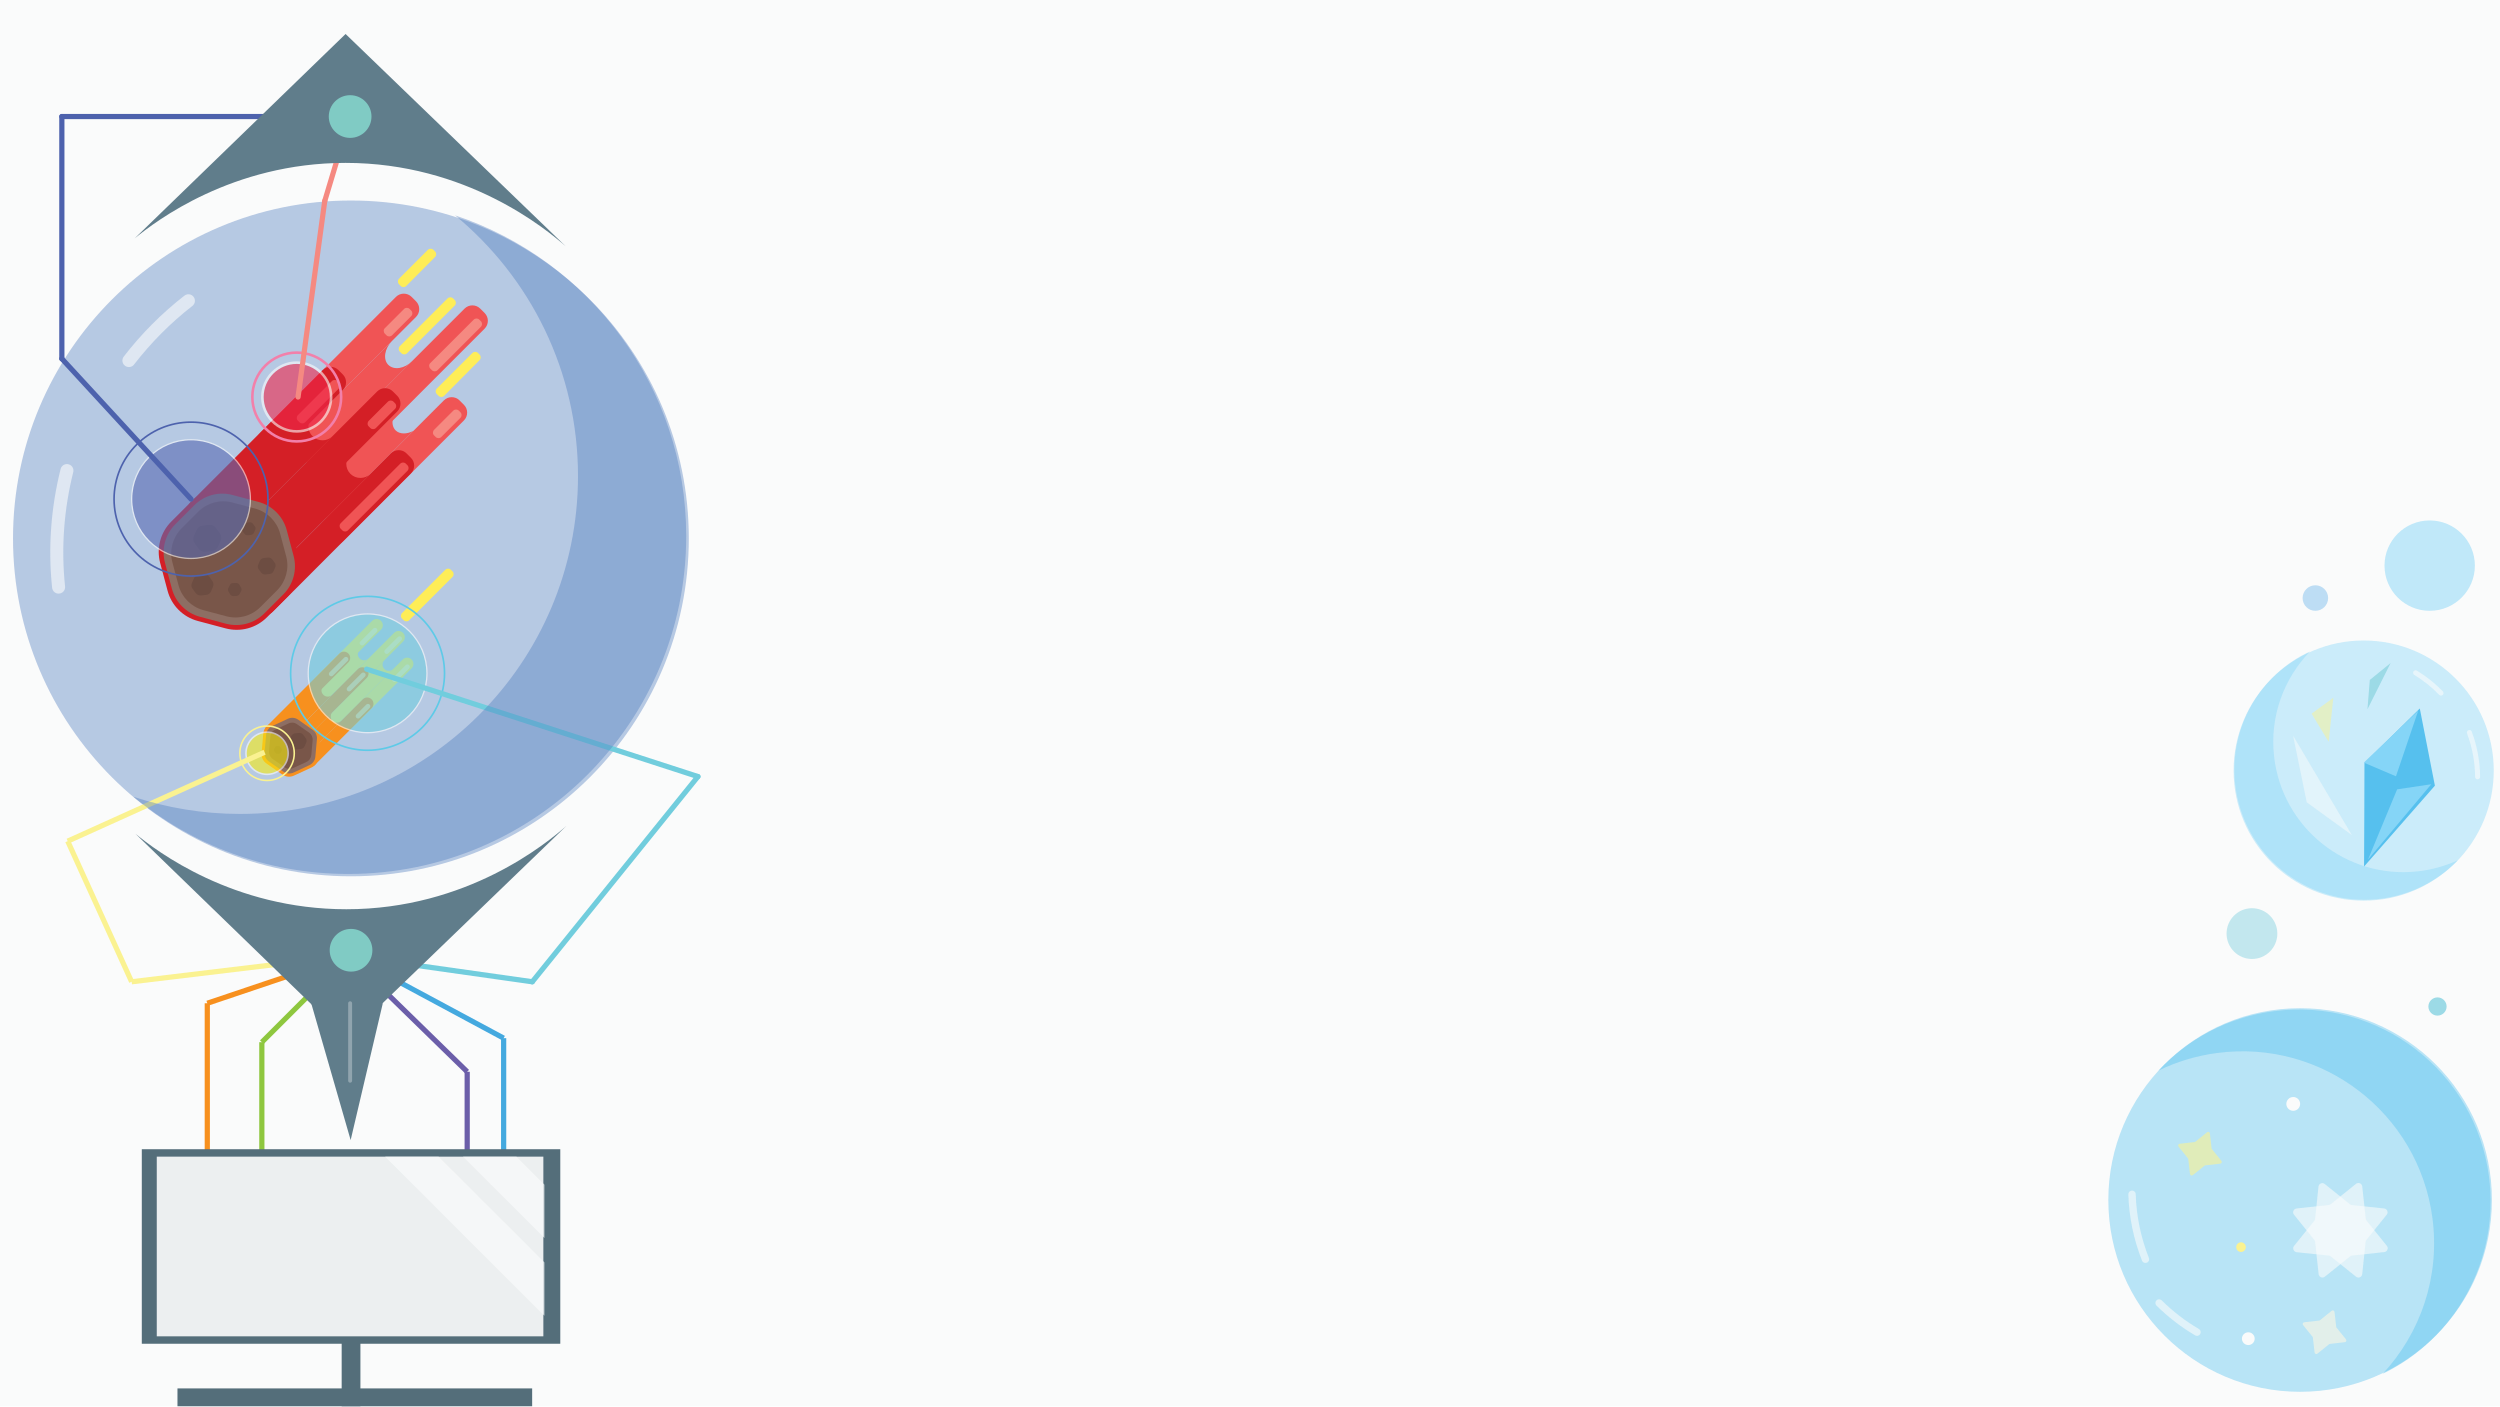
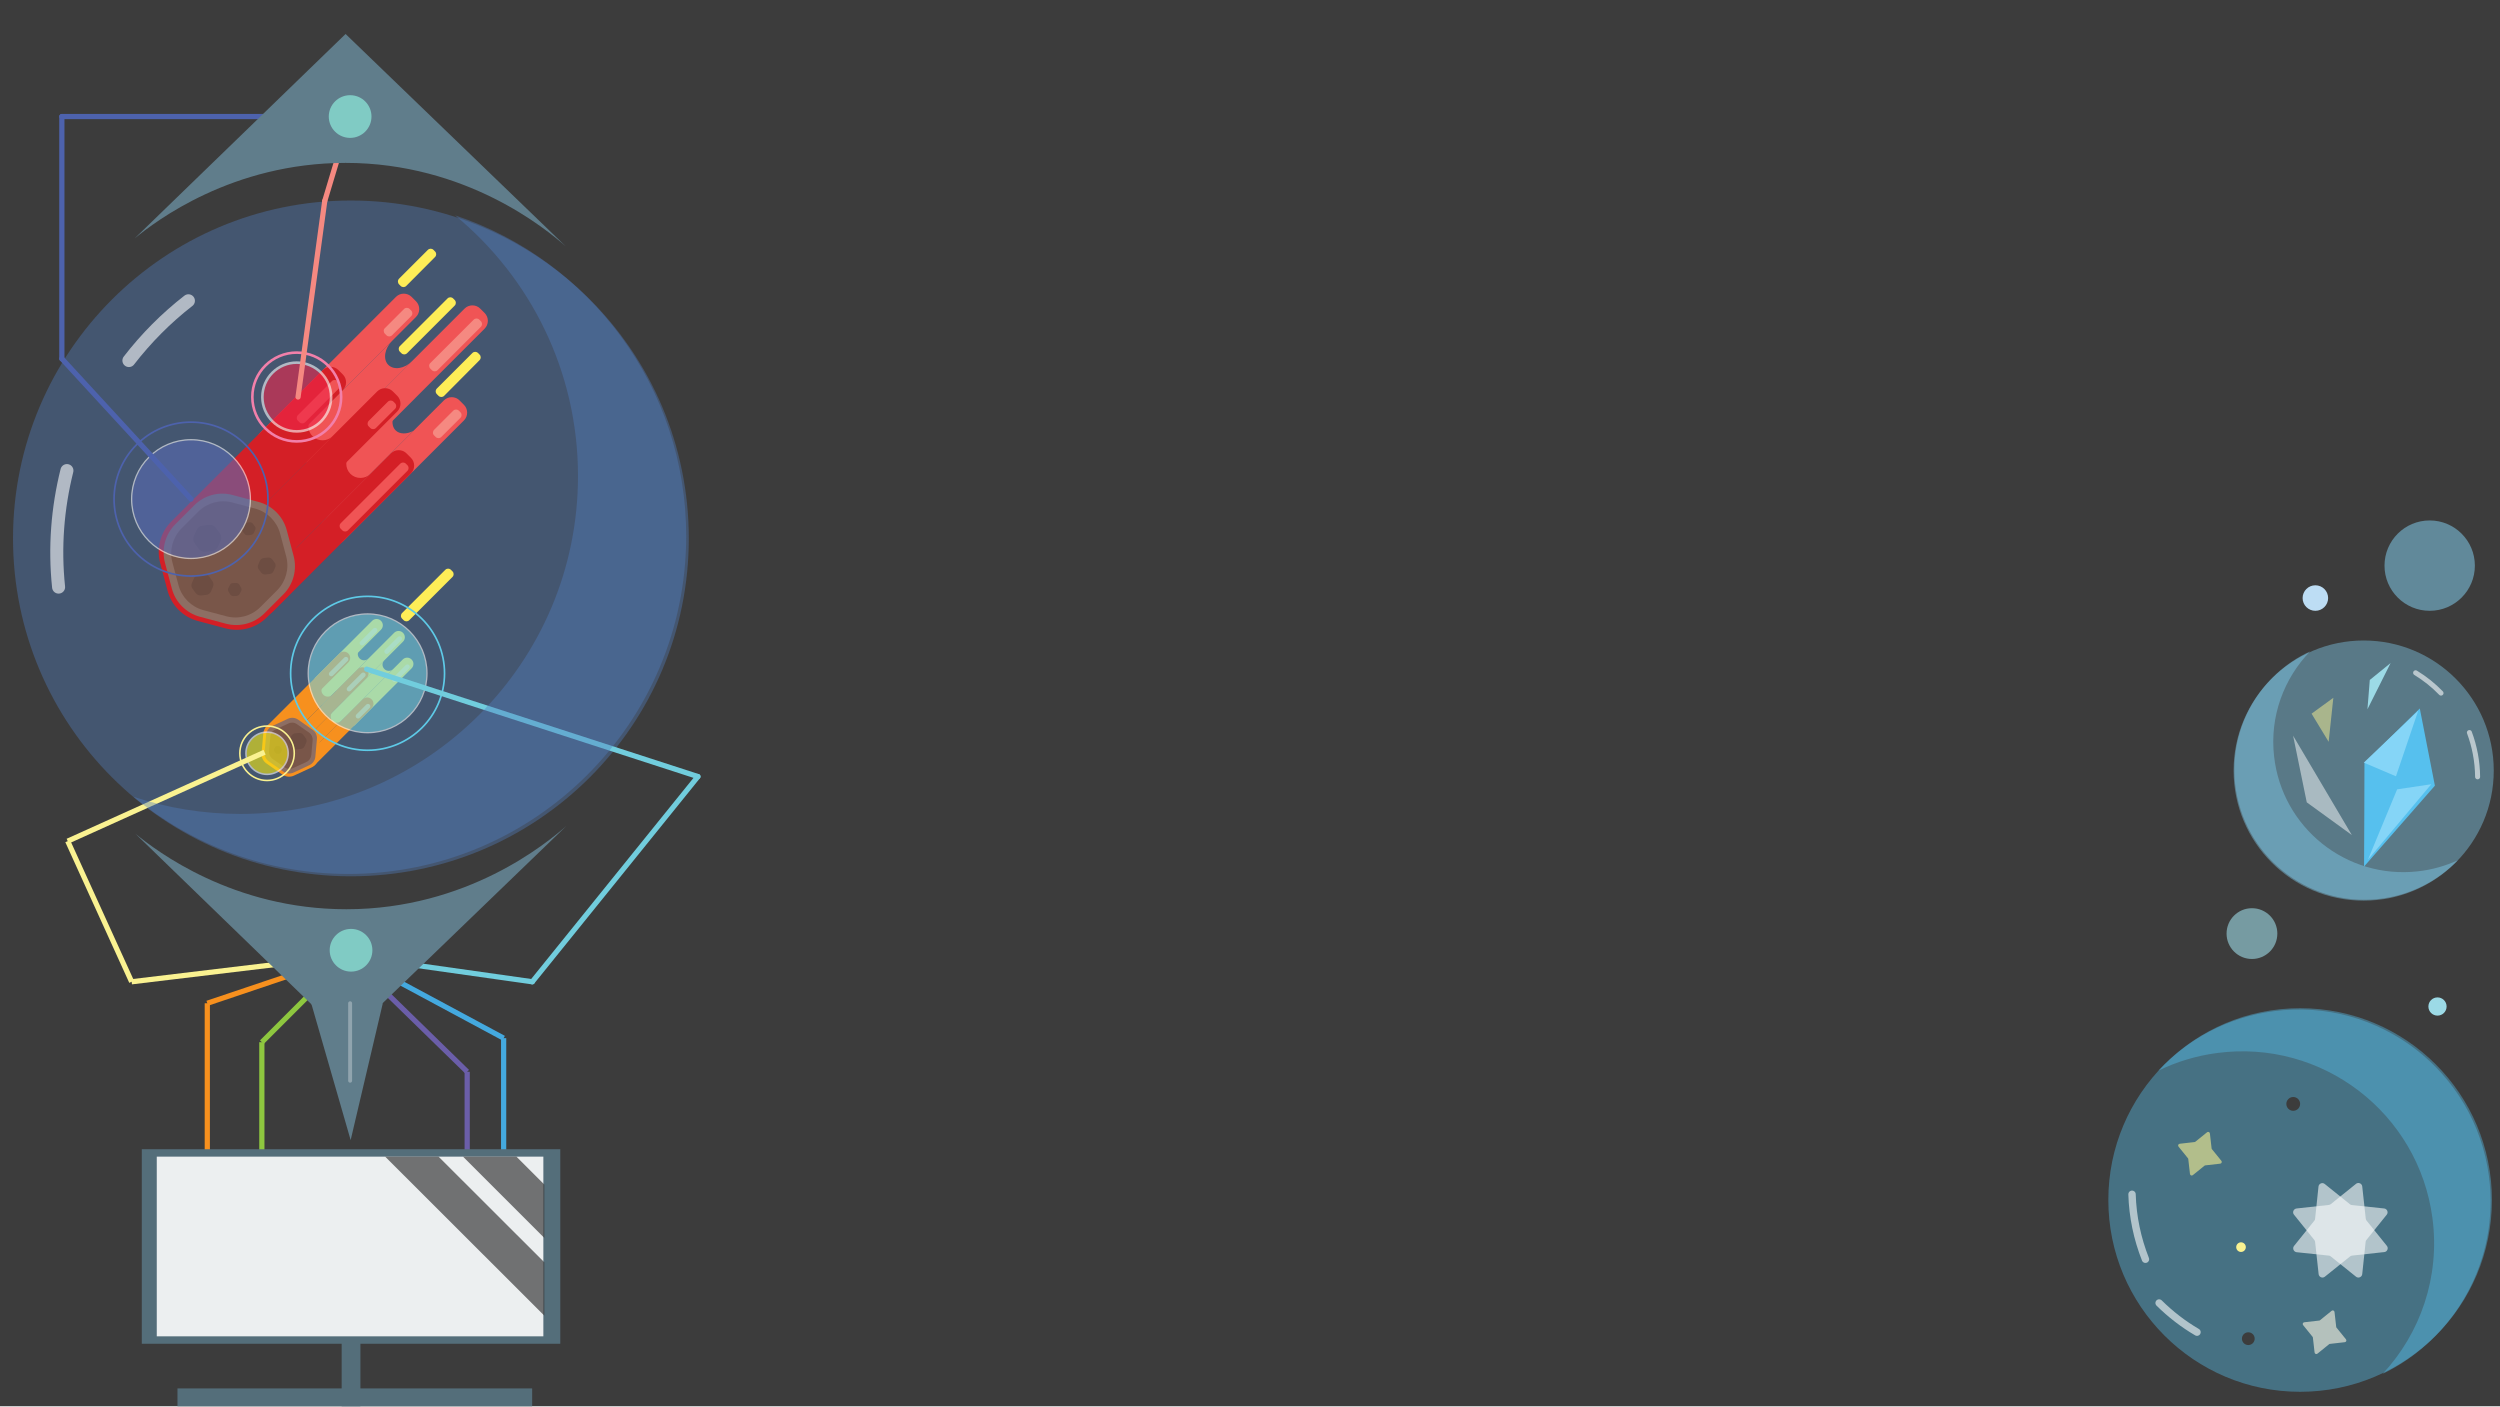
<svg xmlns="http://www.w3.org/2000/svg" xml:space="preserve" style="enable-background:new 0 0 1920 1080;" viewBox="0 0 1920 1080" y="0px" x="0px" id="Layer_1" version="1.1">
  <defs id="defs144" />
  <style id="style2" type="text/css">
- 	.st0{fill:#FAFBFB;}
+ 	.st0{fill:#3c3c3c;}
	.st1{opacity:0.4;fill:#56C0EE;}
- 	
+ 
		.st2{opacity:0.6;fill:#B4E0DA;stroke:#FAFBFB;stroke-width:5.675;stroke-linecap:round;stroke-linejoin:round;stroke-miterlimit:10;}
	.st3{opacity:0.6;fill:#FAFBFB;}
	.st4{opacity:0.6;fill:#FAF291;}
	.st5{opacity:0.6;fill:#FEF7E2;}
	.st6{fill:#FAF291;}
	.st7{fill:none;stroke:#44A9DF;stroke-width:4;stroke-miterlimit:10;}
	.st8{fill:none;stroke:#F7901E;stroke-width:4;stroke-miterlimit:10;}
	.st9{fill:none;stroke:#8EC73F;stroke-width:4;stroke-miterlimit:10;}
	.st10{fill:none;stroke:#6B5EA9;stroke-width:4;stroke-miterlimit:10;}
	.st11{fill:#546E7A;}
	.st12{fill:none;stroke:#FAF291;stroke-width:4;stroke-miterlimit:10;}
	.st13{fill:none;stroke:#71CDDD;stroke-width:4.011;stroke-linecap:round;stroke-linejoin:round;stroke-miterlimit:10;}
	.st14{fill:none;stroke:#F58981;stroke-width:4.011;stroke-linecap:round;stroke-linejoin:round;stroke-miterlimit:10;}
	.st15{fill:none;stroke:#4D62AD;stroke-width:4;stroke-linecap:round;stroke-linejoin:round;stroke-miterlimit:10;}
	.st16{opacity:0.4;fill:#517CBE;}
	.st17{fill:#F05455;}
	.st18{fill:#D41F26;}
	.st19{fill:#FEED57;}
	.st20{fill:#F58981;}
	.st21{fill:#8D6E63;}
	.st22{fill:#795649;}
	.st23{fill:#6D4D42;}
	.st24{fill:#F7901E;}
	.st25{fill:#FFD181;}
	.st26{fill:#FEF5A0;}
	.st27{opacity:0.6;fill:#596AB2;stroke:#FAFBFB;stroke-miterlimit:10;}
	.st28{fill:none;stroke:#4D62AD;stroke-width:1.294;stroke-miterlimit:10;}
	.st29{opacity:0.6;fill:#EE2749;stroke:#FAFBFB;stroke-width:2;stroke-miterlimit:10;}
	.st30{fill:none;stroke:#F280AA;stroke-width:2;stroke-miterlimit:10;}
	.st31{opacity:0.6;fill:#71CDDD;stroke:#FAFBFB;stroke-miterlimit:10;}
	.st32{fill:none;stroke:#5ECAE7;stroke-width:1.294;stroke-miterlimit:10;}
	.st33{fill:#607D8B;}
	.st34{fill:#80CBC4;}
	.st35{opacity:0.6;fill:#F6EC13;stroke:#FAFBFB;stroke-width:1.227;stroke-miterlimit:10;}
	.st36{fill:none;stroke:#FAF291;stroke-width:1.227;stroke-miterlimit:10;}
	.st37{opacity:0.6;fill:none;stroke:#FAFBFB;stroke-width:10;stroke-linecap:round;stroke-linejoin:round;stroke-miterlimit:10;}
	.st38{fill:none;stroke:#90A4AE;stroke-width:3.01;stroke-linecap:round;stroke-linejoin:round;stroke-miterlimit:10;}
	.st39{fill:#ECEFF0;}
	.st40{opacity:0.7;}
	.st41{fill:none;}
	.st42{opacity:0.4;fill:#85D5F7;}
	.st43{fill:#56C0EE;}
	.st44{fill:#85D5F7;}
	.st45{fill:#9CDAE6;}
- 	
+ 
		.st46{opacity:0.6;fill:#85D5F7;stroke:#FAFBFB;stroke-width:3.85;stroke-linecap:round;stroke-linejoin:round;stroke-miterlimit:10;}
	.st47{opacity:0.5;fill:#FAF291;}
	.st48{opacity:0.5;fill:#FAFBFB;}
	.st49{opacity:0.6;fill:#9CDAE6;}
	.st50{opacity:0.5;fill:#85D5F7;}
	.st51{fill:#BDDDF4;}
</style>
  <rect height="1080" width="1920" class="st0" id="XMLID_137_" />
  <g id="XMLID_120_">
    <g id="XMLID_106_">
      <circle r="147.3" cy="921.6" cx="1766.5" class="st1" id="XMLID_108_" />
      <path d="M1829.9,1055.1c28.9-31.1,44.2-74.3,38.2-119.7c-10.7-80.6-84.7-137.4-165.3-126.7    c-16.1,2.1-31.3,6.8-45.1,13.5c22.5-24.2,53.2-41,88.5-45.6c80.6-10.7,154.6,46.1,165.3,126.7    C1920,967.9,1885.4,1028.2,1829.9,1055.1z" class="st1" id="XMLID_107_" />
    </g>
    <path d="M1658.2,1000.7c8.7,8.6,18.5,16.2,29.1,22.4" class="st2" id="XMLID_105_" />
    <path d="M1637.4,917.2c0.5,17.4,4.1,34.2,10.3,49.9" class="st2" id="XMLID_104_" />
    <path d="M1761.8,956.9l15.6-19.4c0.4-0.4,0.6-1,0.6-1.5l2.6-24.7c0.2-2.3,3-3.5,4.8-2l19.4,15.6   c0.4,0.4,1,0.6,1.5,0.6l24.7,2.6c2.3,0.2,3.5,3,2,4.8l-15.6,19.4c-0.4,0.4-0.6,1-0.6,1.5l-2.6,24.7c-0.2,2.3-3,3.5-4.8,2   l-19.4-15.6c-0.4-0.4-1-0.6-1.5-0.6l-24.7-2.6C1761.5,961.4,1760.4,958.7,1761.8,956.9z" class="st3" id="XMLID_121_" />
    <path d="M1763.8,928.1l24.7-2.7c0.6-0.1,1.1-0.3,1.5-0.6l19.4-15.6c1.8-1.5,4.6-0.3,4.8,2l2.7,24.7   c0.1,0.6,0.3,1.1,0.6,1.5l15.6,19.4c1.5,1.8,0.3,4.6-2,4.8l-24.7,2.7c-0.6,0.1-1.1,0.3-1.5,0.6l-19.4,15.6c-1.8,1.5-4.6,0.3-4.8-2   l-2.7-24.7c-0.1-0.6-0.3-1.1-0.6-1.5l-15.6-19.4C1760.3,931.1,1761.4,928.4,1763.8,928.1z" class="st3" id="XMLID_129_" />
    <path d="M1674,878.4l11.4-1.3c0.3,0,0.5-0.1,0.7-0.3l8.9-7.2c0.8-0.7,2.1-0.2,2.2,0.9l1.3,11.4   c0,0.3,0.1,0.5,0.3,0.7l7.2,8.9c0.7,0.8,0.2,2.1-0.9,2.2l-11.4,1.3c-0.3,0-0.5,0.1-0.7,0.3l-8.9,7.2c-0.8,0.7-2.1,0.2-2.2-0.9   l-1.3-11.4c0-0.3-0.1-0.5-0.3-0.7l-7.2-8.9C1672.4,879.8,1672.9,878.6,1674,878.4z" class="st4" id="XMLID_122_" />
    <path d="M1769.7,1015.5l11.4-1.3c0.3,0,0.5-0.1,0.7-0.3l8.9-7.2c0.8-0.7,2.1-0.2,2.2,0.9l1.3,11.4   c0,0.3,0.1,0.5,0.3,0.7l7.2,8.9c0.7,0.8,0.2,2.1-0.9,2.2l-11.4,1.3c-0.3,0-0.5,0.1-0.7,0.3l-8.9,7.2c-0.8,0.7-2.1,0.2-2.2-0.9   l-1.3-11.4c0-0.3-0.1-0.5-0.3-0.7l-7.2-8.9C1768.1,1016.9,1768.6,1015.6,1769.7,1015.5z" class="st5" id="XMLID_130_" />
    <circle r="3.7" cy="957.8" cx="1721.1" class="st6" id="XMLID_123_" />
    <circle r="5.3" cy="847.8" cx="1761.2" class="st0" id="XMLID_124_" />
    <circle r="4.9" cy="1028.1" cx="1726.7" class="st0" id="XMLID_125_" />
  </g>
  <line y2="797.3" x2="386.8" y1="734.3" x1="269.6" class="st7" id="XMLID_97_" />
  <line y2="928.9" x2="386.8" y1="797.3" x1="386.8" class="st7" id="XMLID_98_" />
  <line y2="770.5" x2="159.2" y1="734" x1="267.5" class="st8" id="XMLID_95_" />
  <line y2="969.5" x2="159.2" y1="770.5" x1="159.2" class="st8" id="XMLID_96_" />
  <line y2="909.8" x2="201.1" y1="800.4" x1="201.1" class="st9" id="XMLID_94_" />
  <line y2="928.9" x2="358.8" y1="823.1" x1="358.8" class="st10" id="XMLID_84_" />
  <line y2="800.4" x2="201.1" y1="734" x1="267.5" class="st9" id="XMLID_85_" />
  <line y2="823.1" x2="358.8" y1="734" x1="267.5" class="st10" id="XMLID_18_" />
  <rect height="60" width="14.4" class="st11" y="1020" x="262.4" id="XMLID_82_" />
  <line y2="734" x2="267.5" y1="754" x1="101.1" class="st12" id="XMLID_23_" />
  <line y2="734" x2="267.5" y1="754" x1="408.8" class="st13" id="XMLID_14_" />
  <line y2="89.5" x2="268.9" y1="154.4" x1="249.4" class="st14" id="XMLID_10_" />
  <line y2="89.5" x2="47.5" y1="89.5" x1="204.9" class="st15" id="XMLID_8_" />
  <circle r="259.5" cy="413.5" cx="269.5" class="st16" id="XMLID_3_" />
  <g id="XMLID_1_">
    <g id="XMLID_136_">
      <g id="XMLID_133_">
        <path d="M243.6,350.3l73-73c-5.9,5.9-14.1,7.2-18.4,2.9c-4.2-4.2-2.9-12.5,2.9-18.4l-73,73     c-5.9,5.9-7.2,14.1-2.9,18.4C229.4,357.5,237.7,356.1,243.6,350.3z" class="st17" id="XMLID_55_" />
        <path d="M230.7,363.1L356.8,237c3.3-3.3,8.7-3.3,12,0l3.4,3.4c3.3,3.3,3.3,8.7,0,12L246.1,378.6     c-3.3,3.3-8.7,3.3-12,0l-3.4-3.4C227.4,371.8,227.4,366.4,230.7,363.1z" class="st17" id="XMLID_54_" />
        <path d="M253.2,395.2l64.3-64.3c-5.1,2.7-10.6,2.7-13.7-0.4l0,0c-4.2-4.2-2.7-12.8,3.5-18.9l8.6-8.6     c-1.8,1-3.6,2.3-5.3,3.9l-72.8,72.8c-6.2,6.2-7.8,14.7-3.5,18.9l0,0C238.5,402.9,247.1,401.4,253.2,395.2z" class="st17" id="XMLID_53_" />
        <path d="M199.9,332.3L304.1,228c3.3-3.3,8.7-3.3,12,0l3.4,3.4c3.3,3.3,3.3,8.7,0,12L215.3,347.7     c-3.3,3.3-8.7,3.3-12,0l-3.4-3.4C196.6,341,196.6,335.6,199.9,332.3z" class="st17" id="XMLID_49_" />
        <path d="M248,400.4l92.9-92.9c3.3-3.3,8.7-3.3,12,0l3.4,3.4c3.3,3.3,3.3,8.7,0,12l-92.9,92.9     c-3.3,3.3-8.7,3.3-12,0l-3.4-3.4C244.7,409.1,244.7,403.7,248,400.4z" class="st17" id="XMLID_48_" />
      </g>
      <g id="XMLID_50_">
        <path d="M207.2,441.2l77.3-77.3c-4.2,4.2-11.2,4.2-15.4,0l0,0c-4.2-4.2-4.2-11.2,0-15.4l-77.3,77.3     c-4.2,4.2-4.2,11.2,0,15.4l0,0C196,445.5,203,445.5,207.2,441.2z" class="st18" id="XMLID_52_" />
        <path d="M192.8,397.6l62.6-62.6c-4.2,4.2-11.2,4.2-15.4,0c-4.2-4.2-4.2-11.2,0-15.4l-62.6,62.6     c-4.2,4.2-4.2,11.2,0,15.4C181.6,401.8,188.5,401.8,192.8,397.6z" class="st18" id="XMLID_51_" />
        <path d="M204.4,385.9l85.3-85.3c3.3-3.3,8.7-3.3,12,0l3.4,3.4c3.3,3.3,3.3,8.7,0,12l-85.3,85.3     c-3.3,3.3-8.7,3.3-12,0l-3.4-3.4C201.1,394.6,201.1,389.2,204.4,385.9z" class="st18" id="XMLID_47_" />
        <path d="M146.5,385.6l101.4-101.4c3.3-3.3,8.7-3.3,12,0l3.4,3.4c3.3,3.3,3.3,8.7,0,12L161.9,401.1     c-3.3,3.3-8.7,3.3-12,0l-3.4-3.4C143.2,394.3,143.2,388.9,146.5,385.6z" class="st18" id="XMLID_46_" />
        <path d="M194,454.4l106.2-106.2c3.3-3.3,8.7-3.3,12,0l3.4,3.4c3.3,3.3,3.3,8.7,0,12L209.5,469.8     c-3.3,3.3-8.7,3.3-12,0l-3.4-3.4C190.7,463.1,190.7,457.7,194,454.4z" class="st18" id="XMLID_45_" />
        <path d="M178.9,376.4l21.4,5.7c11.3,3,20.2,11.9,23.2,23.2l5.7,21.4c3,11.3-0.2,23.4-8.5,31.7     l-15.7,15.7c-8.3,8.3-20.4,11.5-31.7,8.5l-21.4-5.7c-11.3-3-20.2-11.9-23.2-23.2l-5.7-21.4c-3-11.3,0.2-23.4,8.5-31.7l15.7-15.7     C155.5,376.6,167.6,373.4,178.9,376.4z" class="st18" id="XMLID_44_" />
      </g>
      <path d="M307.1,265.8l36.6-36.6c1.2-1.2,3.1-1.2,4.3,0l1.2,1.2c1.2,1.2,1.2,3.1,0,4.3l-36.6,36.6    c-1.2,1.2-3.1,1.2-4.3,0l-1.2-1.2C305.9,268.9,305.9,267,307.1,265.8z" class="st19" id="XMLID_41_" />
      <path d="M261.7,401.8l45.7-45.7c1.2-1.2,3.1-1.2,4.3,0l1.2,1.2c1.2,1.2,1.2,3.1,0,4.3l-45.7,45.7    c-1.2,1.2-3.1,1.2-4.3,0l-1.2-1.2C260.5,404.9,260.5,403,261.7,401.8z" class="st17" id="XMLID_40_" />
      <path d="M283.2,323.2l14.7-14.7c1.2-1.2,3.1-1.2,4.3,0l1.2,1.2c1.2,1.2,1.2,3.1,0,4.3l-14.7,14.7    c-1.2,1.2-3.1,1.2-4.3,0l-1.2-1.2C282,326.4,282,324.4,283.2,323.2z" class="st17" id="XMLID_38_" />
      <path d="M228.8,318.8l26.1-26.1c1.2-1.2,3.1-1.2,4.3,0l1.2,1.2c1.2,1.2,1.2,3.1,0,4.3l-26.1,26.1    c-1.2,1.2-3.1,1.2-4.3,0l-1.2-1.2C227.6,321.9,227.6,320,228.8,318.8z" class="st17" id="XMLID_36_" />
      <path d="M333.4,330.1l14.7-14.7c1.2-1.2,3.1-1.2,4.3,0l1.2,1.2c1.2,1.2,1.2,3.1,0,4.3l-14.7,14.7    c-1.2,1.2-3.1,1.2-4.3,0l-1.2-1.2C332.2,333.3,332.2,331.3,333.4,330.1z" class="st20" id="XMLID_34_" />
      <path d="M330.5,278.8l33.3-33.3c1.2-1.2,3.1-1.2,4.3,0l1.2,1.2c1.2,1.2,1.2,3.1,0,4.3l-33.3,33.3    c-1.2,1.2-3.1,1.2-4.3,0l-1.2-1.2C329.3,281.9,329.3,279.9,330.5,278.8z" class="st20" id="XMLID_33_" />
      <path d="M295.6,252l14.7-14.7c1.2-1.2,3.1-1.2,4.3,0l1.2,1.2c1.2,1.2,1.2,3.1,0,4.3l-14.7,14.7    c-1.2,1.2-3.1,1.2-4.3,0l-1.2-1.2C294.4,255.1,294.4,253.1,295.6,252z" class="st20" id="XMLID_32_" />
      <path d="M335.5,298.4l27.3-27.3c1.2-1.2,3.1-1.2,4.3,0l1.2,1.2c1.2,1.2,1.2,3.1,0,4.3L341.1,304    c-1.2,1.2-3.1,1.2-4.3,0l-1.2-1.2C334.3,301.6,334.3,299.6,335.5,298.4z" class="st19" id="XMLID_31_" />
      <path d="M306.5,214l22.1-22.1c1.2-1.2,3.1-1.2,4.3,0l1.2,1.2c1.2,1.2,1.2,3.1,0,4.3L312,219.6    c-1.2,1.2-3.1,1.2-4.3,0l-1.2-1.2C305.3,217.2,305.3,215.2,306.5,214z" class="st19" id="XMLID_28_" />
    </g>
    <g id="XMLID_57_">
      <path d="M178.7,380.2l19.9,5.3c10.5,2.8,18.8,11.1,21.6,21.6l5.3,19.9c2.8,10.5-0.2,21.8-7.9,29.5    l-14.6,14.6c-7.7,7.7-19,10.7-29.5,7.9l-19.9-5.3c-10.5-2.8-18.8-11.1-21.6-21.6l-5.3-19.9c-2.8-10.5,0.2-21.8,7.9-29.5l14.6-14.6    C156.9,380.3,168.2,377.3,178.7,380.2z" class="st21" id="XMLID_27_" />
      <path d="M178.4,385.9l17.6,4.7c9.3,2.5,16.6,9.8,19.1,19.1l4.7,17.6c2.5,9.3-0.2,19.2-7,26.1    l-12.9,12.9c-6.8,6.8-16.7,9.5-26.1,7l-17.6-4.7c-9.3-2.5-16.6-9.8-19.1-19.1l-4.7-17.6c-2.5-9.3,0.2-19.2,7-26.1l12.9-12.9    C159.2,386.1,169.1,383.4,178.4,385.9z" class="st22" id="XMLID_29_" />
      <path d="M198.3,433.7l1.3-3c0.5-1.2,1.6-2,2.9-2.1l3.3-0.4c1.3-0.1,2.5,0.4,3.3,1.4l1.9,2.6    c0.8,1,0.9,2.4,0.4,3.5l-1.3,3c-0.5,1.2-1.6,2-2.9,2.1l-3.3,0.4c-1.3,0.1-2.5-0.4-3.3-1.4l-1.9-2.6    C197.9,436.2,197.7,434.9,198.3,433.7z" class="st23" id="XMLID_35_" />
      <path d="M186,405.3l1-2.3c0.4-0.9,1.2-1.5,2.2-1.6l2.5-0.3c1-0.1,1.9,0.3,2.5,1.1l1.5,2    c0.6,0.8,0.7,1.8,0.3,2.7l-1,2.3c-0.4,0.9-1.2,1.5-2.2,1.6l-2.5,0.3c-1,0.1-1.9-0.3-2.5-1.1l-1.5-2    C185.7,407.3,185.6,406.2,186,405.3z" class="st23" id="XMLID_37_" />
      <path d="M148.9,411.7l2.1-4.7c0.8-1.8,2.5-3.1,4.5-3.3l5.1-0.6c2-0.2,4,0.6,5.2,2.3l3.1,4.2    c1.2,1.6,1.4,3.8,0.6,5.6l-2.1,4.7c-0.8,1.8-2.5,3.1-4.5,3.3l-5.1,0.6c-2,0.2-4-0.6-5.2-2.3l-3.1-4.2    C148.3,415.6,148.1,413.5,148.9,411.7z" class="st23" id="XMLID_39_" />
      <path d="M147.4,447.8l1.6-3.7c0.6-1.4,2-2.4,3.6-2.6l4-0.4c1.6-0.2,3.1,0.5,4.1,1.8l2.4,3.3    c0.9,1.3,1.1,3,0.5,4.4l-1.6,3.7c-0.6,1.4-2,2.4-3.6,2.6l-4,0.4c-1.6,0.2-3.1-0.5-4.1-1.8l-2.4-3.3    C146.9,450.9,146.7,449.3,147.4,447.8z" class="st23" id="XMLID_42_" />
      <path d="M178.9,447.8l2.5-0.1c1,0,1.9,0.5,2.4,1.3l1.3,2.2c0.5,0.8,0.6,1.9,0.1,2.8l-1.2,2.2    c-0.5,0.9-1.4,1.4-2.3,1.5l-2.5,0.1c-1,0-1.9-0.5-2.4-1.3l-1.3-2.2c-0.5-0.8-0.6-1.9-0.1-2.8l1.2-2.2    C177,448.3,177.9,447.8,178.9,447.8z" class="st23" id="XMLID_43_" />
    </g>
  </g>
  <g id="XMLID_2_">
    <g id="XMLID_111_">
      <path d="M308.8,470.8l33.2-33.2c1.2-1.2,3.1-1.2,4.3,0l1.2,1.2c1.2,1.2,1.2,3.1,0,4.3l-33.2,33.2    c-1.2,1.2-3.1,1.2-4.3,0l-1.2-1.2C307.6,474,307.6,472,308.8,470.8z" class="st19" id="XMLID_30_" />
      <g id="XMLID_62_">
        <path d="M260.1,555.7l41.9-41.9c-1.9,1.9-4.9,1.9-6.8,0c-1.9-1.9-1.9-4.9,0-6.8l-41.9,41.9     c-1.9,1.9-1.9,4.9,0,6.8C255.2,557.5,258.2,557.5,260.1,555.7z" class="st19" id="XMLID_79_" />
        <path d="M248.2,540.5l34.8-34.8c-1.9,1.9-4.9,1.9-6.8,0c-1.9-1.9-1.9-4.9,0-6.8l-34.8,34.8     c-1.9,1.9-1.9,4.9,0,6.8C243.3,542.4,246.3,542.4,248.2,540.5z" class="st19" id="XMLID_78_" />
        <path d="M265.9,549.9l43.4-43.4c1.9-1.9,4.9-1.9,6.8,0h0c1.9,1.9,1.9,4.9,0,6.8l-43.4,43.4     c-1.9,1.9-4.9,1.9-6.8,0l0,0C264,554.8,264,551.8,265.9,549.9z" class="st19" id="XMLID_77_" />
        <path d="M259.3,529.4l43.4-43.4c1.9-1.9,4.9-1.9,6.8,0l0,0c1.9,1.9,1.9,4.9,0,6.8l-43.4,43.4     c-1.9,1.9-4.9,1.9-6.8,0v0C257.4,534.3,257.4,531.2,259.3,529.4z" class="st19" id="XMLID_76_" />
        <path d="M242.4,520.2l43.4-43.4c1.9-1.9,4.9-1.9,6.8,0l0,0c1.9,1.9,1.9,4.9,0,6.8L249.2,527     c-1.9,1.9-4.9,1.9-6.8,0h0C240.6,525.1,240.6,522.1,242.4,520.2z" class="st19" id="XMLID_75_" />
        <path d="M220.4,568.3l34.7-34.7c-1.9,1.9-4.9,1.9-6.8,0c-1.9-1.9-1.9-4.9,0-6.8l-34.7,34.7     c-1.9,1.9-1.9,4.9,0,6.8C215.4,570.2,218.5,570.2,220.4,568.3z" class="st24" id="XMLID_74_" />
        <path d="M242.7,573.1l19.5-19.5c-1.9,1.9-4.9,1.9-6.8,0l0,0c-1.9-1.9-1.9-4.9,0-6.8l-19.5,19.5     c-1.9,1.9-1.9,4.9,0,6.8l0,0C237.7,575,240.8,575,242.7,573.1z" class="st24" id="XMLID_73_" />
        <path d="M235.2,580.5l43.4-43.4c1.9-1.9,4.9-1.9,6.8,0l0,0c1.9,1.9,1.9,4.9,0,6.8L242,587.3     c-1.9,1.9-4.9,1.9-6.8,0h0C233.4,585.4,233.4,582.4,235.2,580.5z" class="st24" id="XMLID_72_" />
        <path d="M221.7,567l53.1-53.1c1.9-1.9,4.9-1.9,6.8,0l0,0c1.9,1.9,1.9,4.9,0,6.8l-53.1,53.1     c-1.9,1.9-4.9,1.9-6.8,0l0,0C219.8,571.9,219.8,568.9,221.7,567z" class="st24" id="XMLID_71_" />
        <path d="M204.7,557.9l56-56c1.9-1.9,4.9-1.9,6.8,0v0c1.9,1.9,1.9,4.9,0,6.8l-56,56     c-1.9,1.9-4.9,1.9-6.8,0l0,0C202.9,562.8,202.9,559.7,204.7,557.9z" class="st24" id="XMLID_70_" />
        <path d="M207.3,556.1l13.6-6.3c2.8-1.3,6.2-1,8.8,0.8l12.3,8.6c2.6,1.8,4,4.8,3.7,8l-1.3,15     c-0.3,3.1-2.2,5.9-5.1,7.2l-13.6,6.3c-2.8,1.3-6.2,1-8.8-0.8l-12.3-8.6c-2.6-1.8-4-4.8-3.7-8l1.3-15     C202.5,560.1,204.5,557.4,207.3,556.1z" class="st24" id="XMLID_69_" />
        <path d="M273.7,548.7l7.6-7.6c0.7-0.7,1.9-0.7,2.6,0l0,0c0.7,0.7,0.7,1.9,0,2.6l-7.6,7.6     c-0.7,0.7-1.9,0.7-2.6,0l0,0C273,550.6,273,549.4,273.7,548.7z" class="st25" id="XMLID_68_" />
        <path d="M266.8,527.9l10.9-10.9c0.7-0.7,1.9-0.7,2.6,0l0,0c0.7,0.7,0.7,1.9,0,2.6l-10.9,10.9     c-0.7,0.7-1.9,0.7-2.6,0l0,0C266.1,529.8,266.1,528.6,266.8,527.9z" class="st25" id="XMLID_67_" />
        <path d="M253.1,516.3l11.3-11.3c0.7-0.7,1.9-0.7,2.6,0l0,0c0.7,0.7,0.7,1.9,0,2.6l-11.3,11.3     c-0.7,0.7-1.9,0.7-2.6,0h0C252.4,518.2,252.4,517,253.1,516.3z" class="st25" id="XMLID_66_" />
        <path d="M301.7,520.7l9.9-9.9c0.7-0.7,1.9-0.7,2.6,0l0,0c0.7,0.7,0.7,1.9,0,2.6l-9.9,9.9     c-0.7,0.7-1.9,0.7-2.6,0l0,0C300.9,522.6,300.9,521.5,301.7,520.7z" class="st26" id="XMLID_65_" />
        <path d="M295.7,499.1l9.9-9.9c0.7-0.7,1.9-0.7,2.6,0l0,0c0.7,0.7,0.7,1.9,0,2.6l-9.9,9.9     c-0.7,0.7-1.9,0.7-2.6,0l0,0C295,500.9,295,499.8,295.7,499.1z" class="st26" id="XMLID_64_" />
        <path d="M276.8,492.6l9.9-9.9c0.7-0.7,1.9-0.7,2.6,0l0,0c0.7,0.7,0.7,1.9,0,2.6l-9.9,9.9     c-0.7,0.7-1.9,0.7-2.6,0l0,0C276,494.5,276,493.3,276.8,492.6z" class="st26" id="XMLID_63_" />
      </g>
    </g>
    <g id="XMLID_56_">
      <path d="M208.9,557.7l12.2-5.7c2.6-1.2,5.6-0.9,7.9,0.7l11.1,7.8c2.3,1.6,3.6,4.4,3.3,7.2l-1.2,13.4    c-0.2,2.8-2,5.3-4.5,6.5l-12.2,5.7c-2.6,1.2-5.6,0.9-7.9-0.7l-11.1-7.8c-2.3-1.6-3.6-4.4-3.3-7.2l1.2-13.4    C204.6,561.4,206.4,558.9,208.9,557.7z" class="st21" id="XMLID_61_" />
      <path d="M211.4,560.3l10.2-4.7c2.1-1,4.6-0.8,6.5,0.6l9.2,6.4c1.9,1.3,3,3.6,2.8,6l-1,11.2    c-0.2,2.3-1.6,4.4-3.8,5.4l-10.2,4.7c-2.1,1-4.6,0.8-6.5-0.6l-9.2-6.4c-1.9-1.3-3-3.6-2.8-6l1-11.2    C207.8,563.3,209.2,561.3,211.4,560.3z" class="st22" id="XMLID_60_" />
      <path d="M212.6,573l1.5,0c0.6,0,1.1,0.3,1.4,0.8l0.8,1.3c0.3,0.5,0.3,1.1,0.1,1.6l-0.7,1.3    c-0.3,0.5-0.8,0.8-1.4,0.9l-1.5,0c-0.6,0-1.1-0.3-1.4-0.8l-0.8-1.3c-0.3-0.5-0.3-1.1-0.1-1.6l0.7-1.3    C211.5,573.3,212,573,212.6,573z" class="st23" id="XMLID_59_" />
      <path d="M222.5,568.1l1.3-2.9c0.5-1.1,1.6-1.9,2.8-2l3.1-0.3c1.2-0.1,2.4,0.4,3.2,1.4l1.9,2.6    c0.7,1,0.9,2.3,0.4,3.4l-1.3,2.9c-0.5,1.1-1.6,1.9-2.8,2l-3.1,0.3c-1.2,0.1-2.4-0.4-3.2-1.4l-1.9-2.6    C222.2,570.5,222,569.2,222.5,568.1z" class="st23" id="XMLID_58_" />
    </g>
  </g>
  <circle r="45.6" cy="383.3" cx="146.7" class="st27" id="XMLID_167_" />
  <circle r="59.1" cy="383.3" cx="146.7" class="st28" id="XMLID_168_" />
  <circle r="26.4" cy="304.9" cx="227.9" class="st29" id="XMLID_170_" />
  <circle r="34.1" cy="304.9" cx="227.9" class="st30" id="XMLID_169_" />
  <path d="M47.5,275.5c33.1,35.9,66.1,71.9,99.2,107.8" class="st15" id="XMLID_4_" />
  <line y2="304.9" x2="228.9" y1="154.4" x1="249.4" class="st14" id="XMLID_5_" />
  <line y2="275.5" x2="47.5" y1="89.5" x1="47.5" class="st15" id="XMLID_9_" />
  <circle r="45.6" cy="517.1" cx="282.3" class="st31" id="XMLID_12_" />
  <circle r="59.1" cy="517.1" cx="282.3" class="st32" id="XMLID_11_" />
  <path d="M103.4,183.1c16.2-13.3,74.9-58,162-58c92.8,0,154.1,50.9,169,64  c-56.3-54.3-112.7-108.7-169-163C211.4,78.5,157.4,130.8,103.4,183.1z" class="st33" id="XMLID_6_" />
  <path d="M104,640.3c16.2,13.3,74.9,58,162,58c92.8,0,154.1-50.9,169-64c-56.3,54.3-112.7,108.7-169,163  C212,744.9,158,692.6,104,640.3z" class="st33" id="XMLID_19_" />
  <circle r="16.4" cy="89.5" cx="268.9" class="st34" id="XMLID_16_" />
  <circle r="16.4" cy="729.8" cx="269.6" class="st34" id="XMLID_17_" />
  <line y2="596.4" x2="536" y1="513.9" x1="281.6" class="st13" id="XMLID_7_" />
  <line y2="754" x2="408.8" y1="596.4" x1="536" class="st13" id="XMLID_13_" />
  <circle r="16.2" cy="578.5" cx="205.1" class="st35" id="XMLID_20_" />
  <circle r="20.9" cy="578.5" cx="205.1" class="st36" id="XMLID_15_" />
  <line y2="646" x2="52" y1="577.7" x1="203.2" class="st12" id="XMLID_21_" />
  <line y2="754" x2="101.1" y1="646" x1="52" class="st12" id="XMLID_22_" />
  <path d="M349.5,165.4c57.7,47.6,94.4,119.6,94.4,200.2c0,143.3-116.2,259.5-259.5,259.5  c-28.6,0-56.2-4.7-82-13.2c44.9,37,102.4,59.3,165.1,59.3C410.8,671.2,527,555,527,411.7C527,297,452.6,199.8,349.5,165.4z" class="st16" id="XMLID_138_" />
  <path d="M99,276.9c13.2-17.1,28.6-32.6,45.7-45.9" class="st37" id="XMLID_139_" />
  <path d="M239,770.5c10.1,35,20.2,70.1,30.3,105.1c8.2-35,16.5-70.1,24.7-105.1  C275.7,770.5,257.3,770.5,239,770.5z" class="st33" id="XMLID_25_" />
  <path d="M45,450.9c-3.2-30.5-0.8-60.7,6.4-89.5" class="st37" id="XMLID_24_" />
  <line y2="830" x2="268.9" y1="770.5" x1="268.9" class="st38" id="XMLID_26_" />
  <rect height="149.4" width="321.4" class="st11" y="882.6" x="108.9" id="XMLID_80_" />
  <rect height="138" width="296.9" class="st39" y="888.3" x="120.4" id="XMLID_81_" />
  <rect height="13.7" width="272.4" class="st11" y="1066.3" x="136.3" id="XMLID_83_" />
  <g class="st40" id="XMLID_87_">
    <polygon points="295.8,888.3 121.2,888.3 121.2,1026.3 418.1,1026.3 418.1,1010.5  " class="st41" id="XMLID_88_" />
    <polygon points="418.1,888.3 336.8,888.3 418.1,969.5  " class="st41" id="XMLID_89_" />
    <polygon points="418.1,969.5 336.8,888.3 295.8,888.3 418.1,1010.5  " class="st0" id="XMLID_90_" />
  </g>
  <g class="st40" id="XMLID_86_">
    <polygon points="418.1,888.3 396.6,888.3 418.1,909.8  " class="st41" id="XMLID_91_" />
    <polygon points="355.6,888.3 121.2,888.3 121.2,1026.3 418.1,1026.3 418.1,950.8  " class="st41" id="XMLID_92_" />
    <polygon points="418.1,909.8 396.6,888.3 355.6,888.3 418.1,950.8  " class="st0" id="XMLID_93_" />
  </g>
  <g id="XMLID_116_">
    <g id="XMLID_103_">
      <circle r="99.9" cy="591.8" cx="1815.3" class="st42" id="XMLID_102_" />
      <path d="M1774.1,500.3c-20,20.7-31.1,49.8-27.6,80.6c6.1,54.8,55.5,94.4,110.3,88.3    c11-1.2,21.3-4.2,30.8-8.5c-15.6,16.1-36.7,27-60.7,29.7c-54.8,6.1-104.2-33.4-110.3-88.3C1711.8,558.2,1736.1,517.8,1774.1,500.3    z" class="st42" id="XMLID_101_" />
    </g>
    <path d="M1815.6,665.5c18.1-20.7,36.3-41.4,54.4-62.1c-3.9-19.8-7.7-39.6-11.6-59.3   c-14.2,14-28.4,28-42.5,42C1815.9,612.6,1815.7,639.1,1815.6,665.5z" class="st43" id="XMLID_115_" />
    <path d="M1840.1,596.2c5.7-16.8,11.4-33.6,17.1-50.4c-13.9,13.3-27.9,26.6-41.8,39.9   C1823.6,589.2,1831.8,592.7,1840.1,596.2z" class="st44" id="XMLID_117_" />
    <path d="M1841,606.2c-7.5,18-14.9,36-22.4,54c16.2-19.3,32.4-38.6,48.6-57.9   C1858.5,603.6,1849.7,604.9,1841,606.2z" class="st44" id="XMLID_118_" />
    <path d="M1820,522.2c5.3-4.3,10.7-8.7,16-13c-5.9,11.8-11.8,23.6-17.8,35.5   C1818.8,537.1,1819.4,529.7,1820,522.2z" class="st45" id="XMLID_119_" />
    <path d="M1874.7,532.3c-5.8-6-12.3-11.2-19.5-15.6" class="st46" id="XMLID_100_" />
    <path d="M1902.8,596.6c-0.1-11.8-2.3-23.3-6.3-34" class="st46" id="XMLID_99_" />
    <path d="M1775.3,548.1c4.4,7.2,8.7,14.4,13.1,21.6c1.2-11.3,2.4-22.5,3.6-33.8   C1786.4,540,1780.8,544,1775.3,548.1z" class="st47" id="XMLID_126_" />
    <path d="M1771.6,616.2c11.5,8.4,23.1,16.8,34.6,25.1c-15-25.4-30.1-50.9-45.1-76.3   C1764.6,582.1,1768.1,599.1,1771.6,616.2z" class="st48" id="XMLID_127_" />
  </g>
  <circle r="19.5" cy="717" cx="1729.5" class="st49" id="XMLID_109_" />
  <circle r="7" cy="773" cx="1872" class="st45" id="XMLID_110_" />
  <circle r="34.7" cy="434.4" cx="1866" class="st50" id="XMLID_112_" />
  <circle r="9.8" cy="459.3" cx="1778.2" class="st51" id="XMLID_113_" />
</svg>
